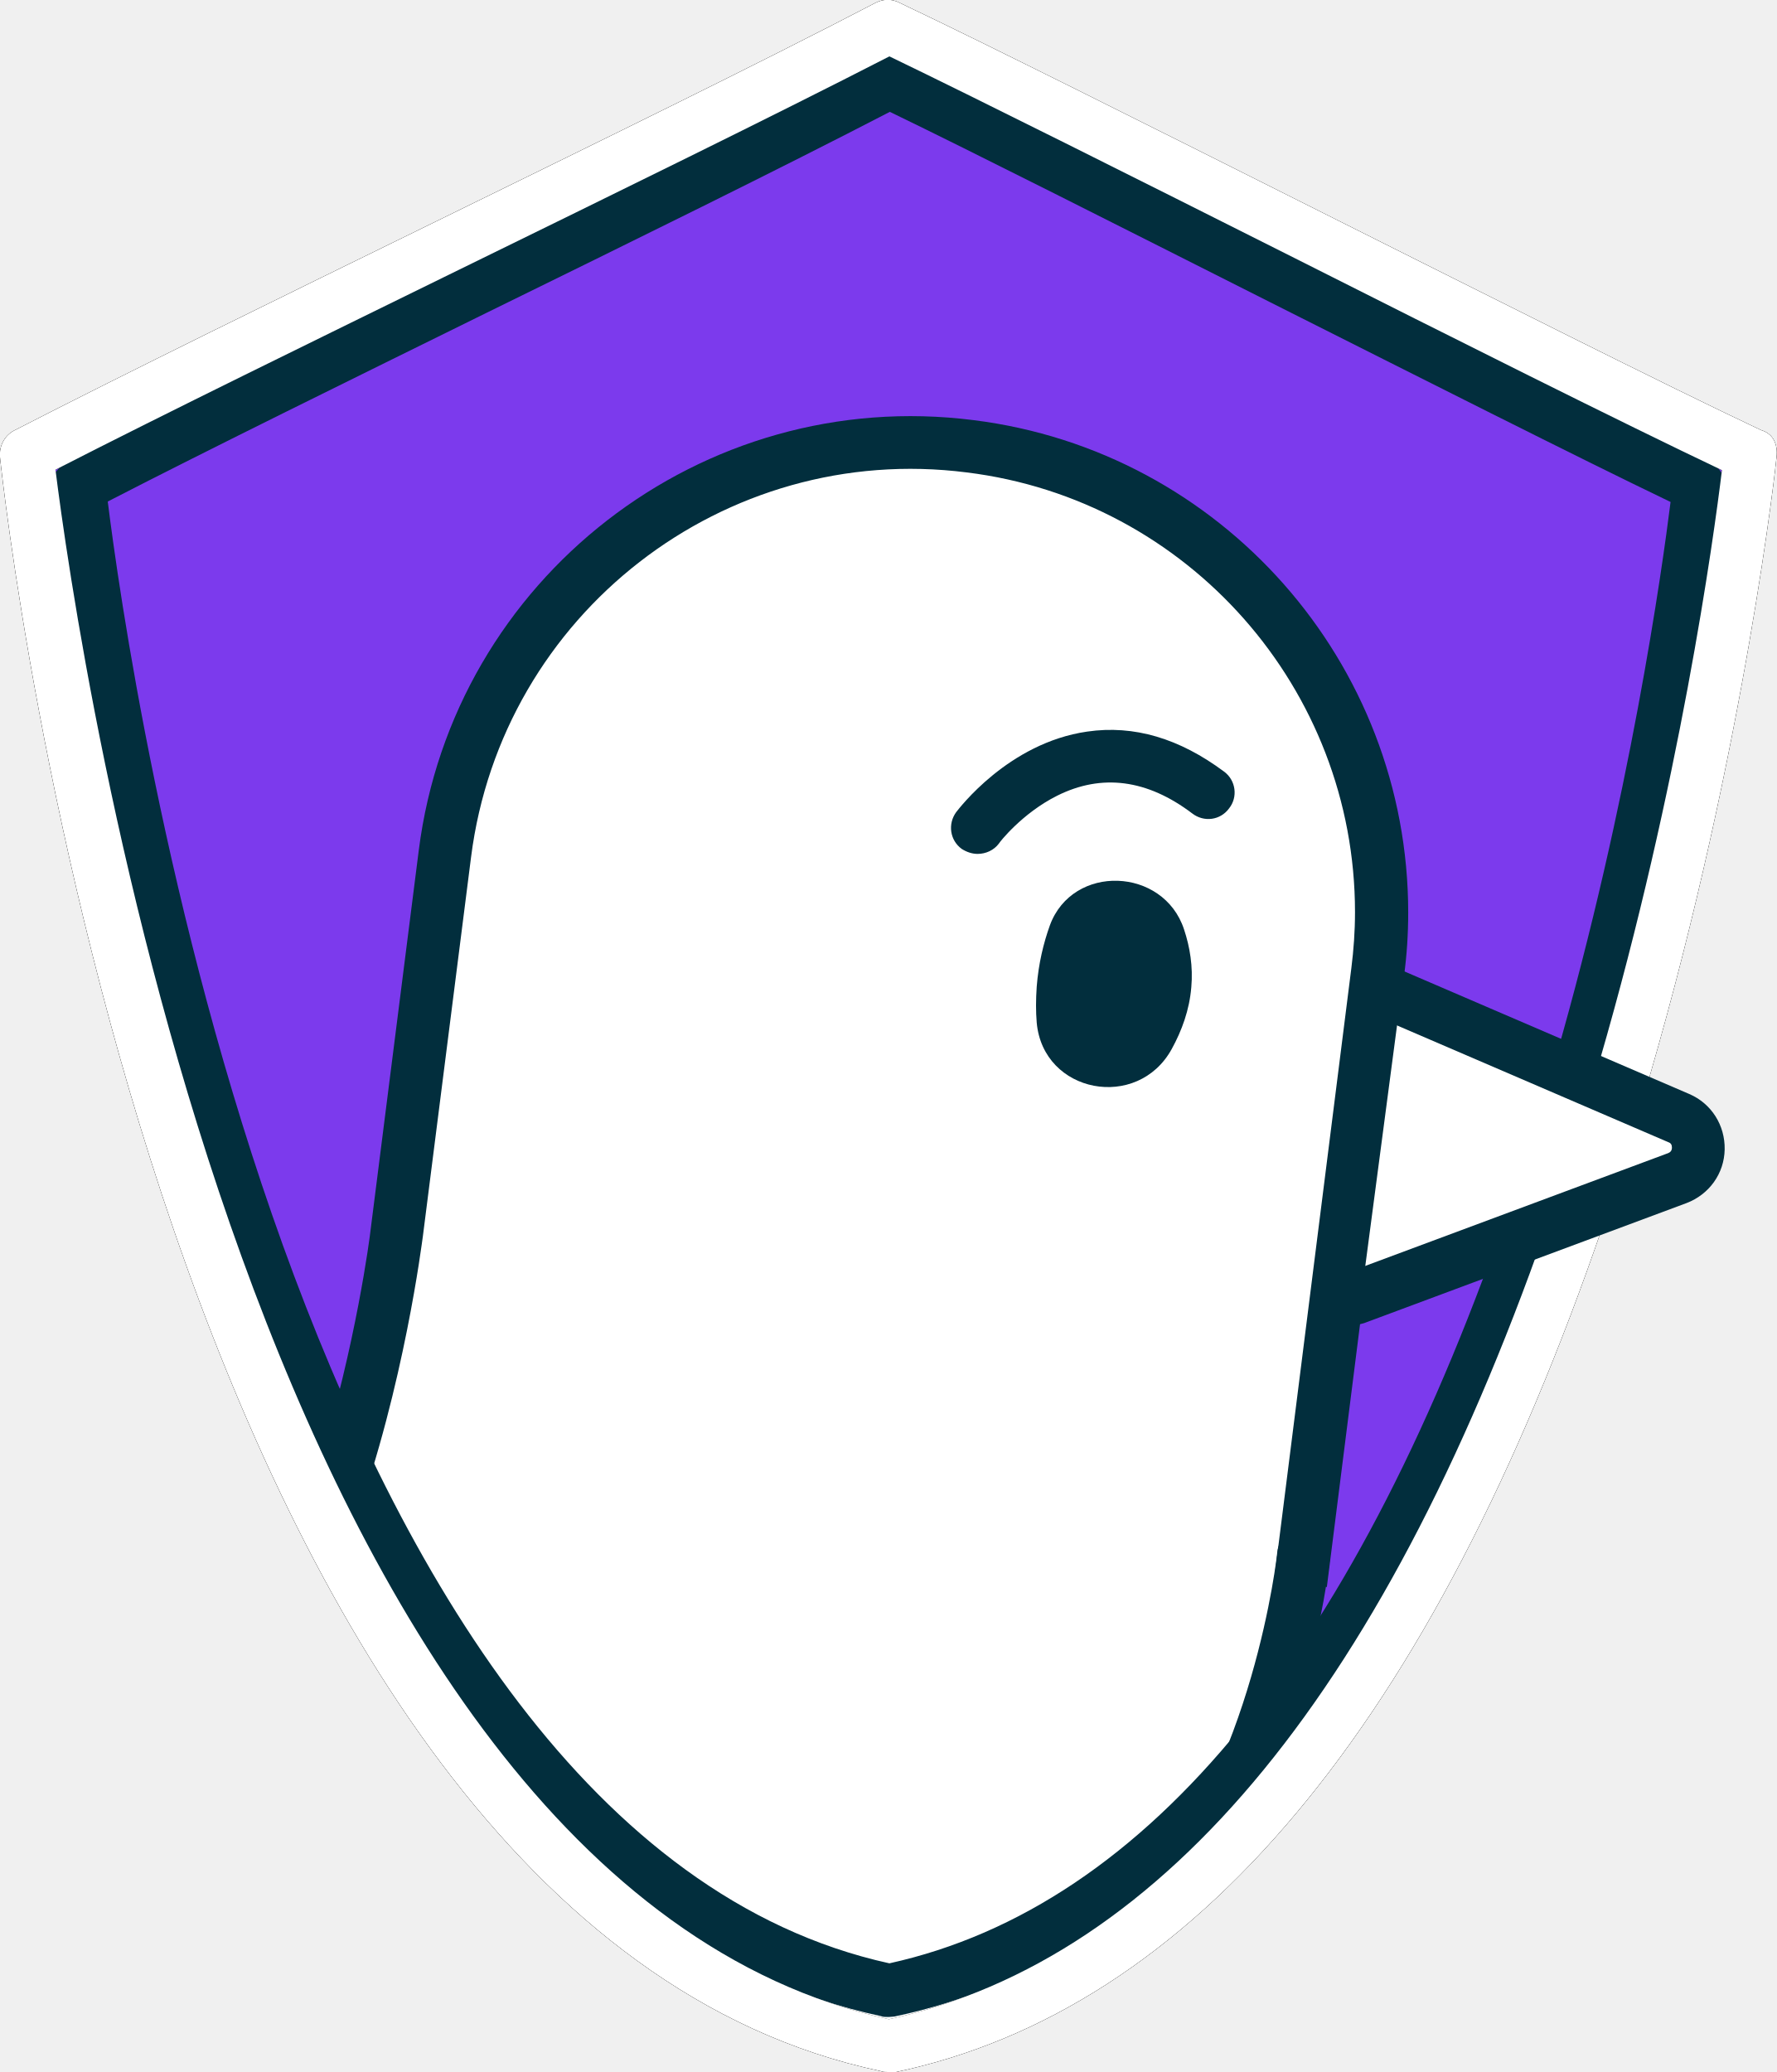
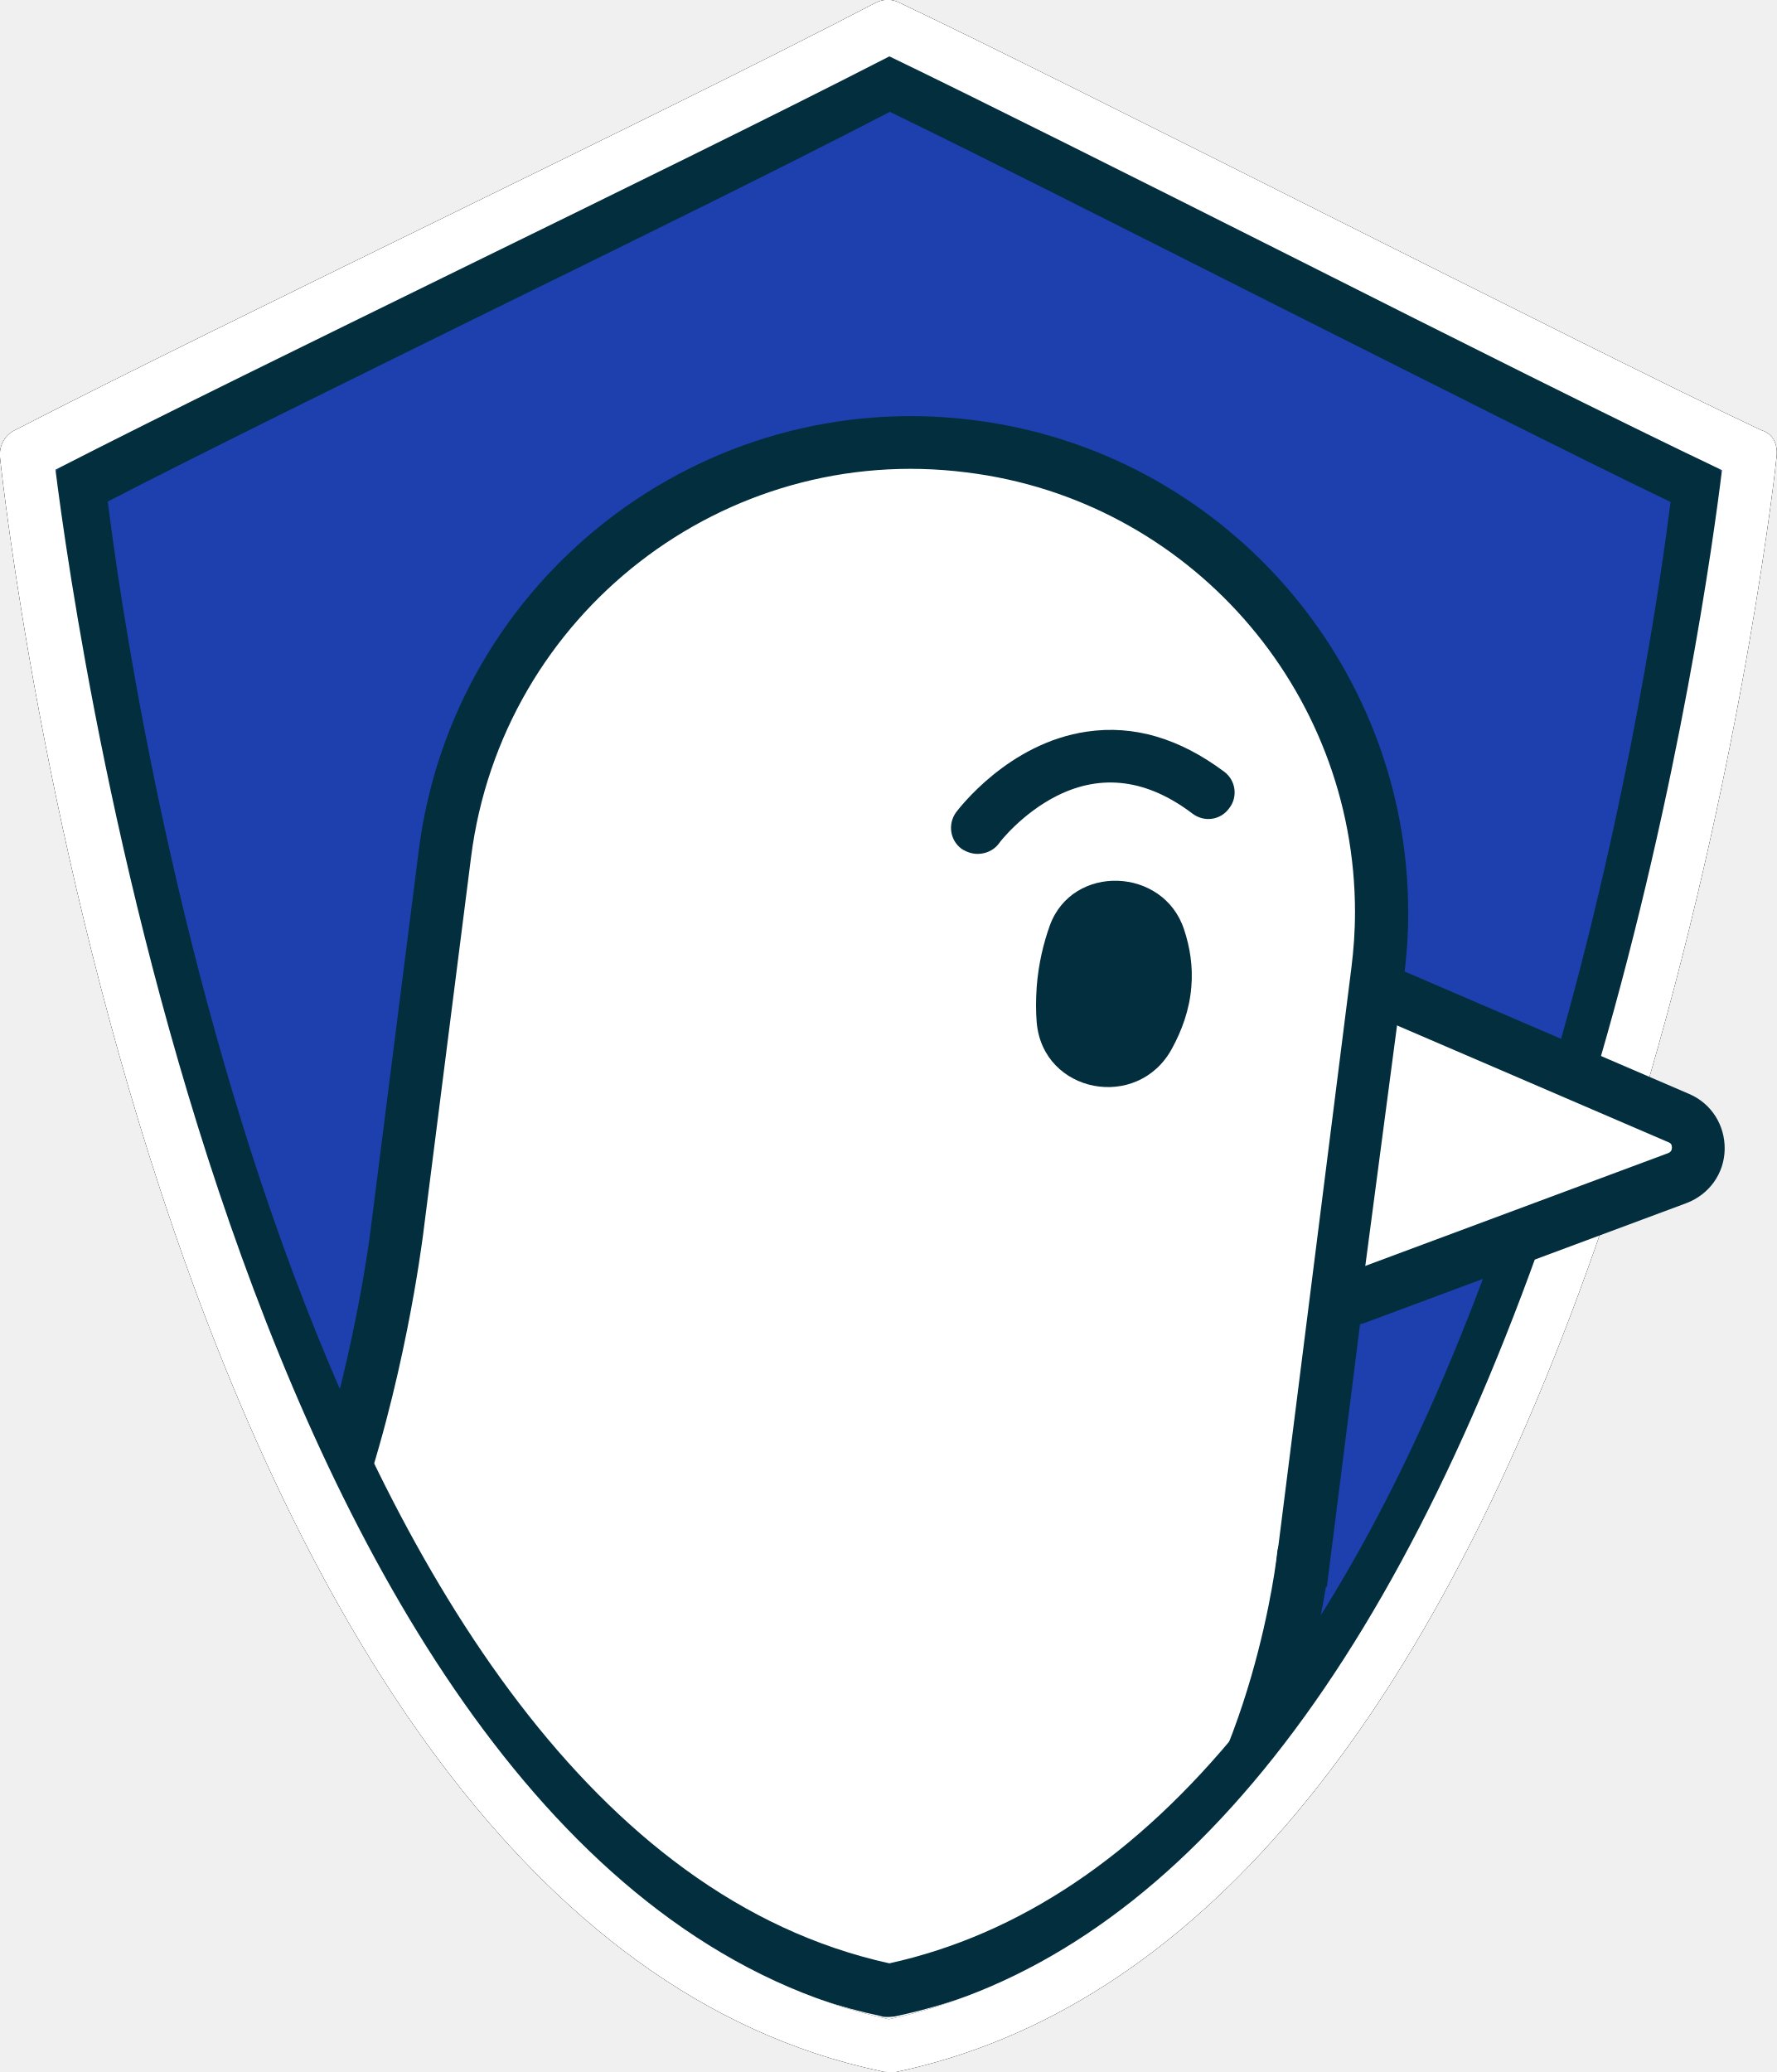
<svg xmlns="http://www.w3.org/2000/svg" id="Layer_2" viewBox="0 0 39.07 45.57">
  <defs>
-     <style>.cls-1{fill:#fff;}.cls-2{fill:#7C3AED;}.cls-3{fill:#022e3d;}.cls-4{fill:#181817;}</style>
+     <style>.cls-1{fill:#fff;}.cls-2{fill:#1E40AF;}.cls-3{fill:#022e3d;}.cls-4{fill:#181817;}</style>
  </defs>
  <g id="Laag_1">
    <g>
      <path class="cls-2" d="M35.56,24.01c.06-.16,.1-.34,.16-.51,2.1-7.25,2.77-13.52,2.77-13.52h0c-4.1-1.94-15.05-7.56-18.95-9.41C14.49,3.19,5.7,7.35,.58,9.98h0s3.37,31.77,18.95,35.01h0c7.66-1.59,12.35-10.06,15.17-18.27" />
      <path class="cls-4" d="M19.53,45.57c-.06,0-.11,0-.16-.02C3.59,42.22,.14,11.36,0,10.05c-.02-.24,.1-.47,.31-.58,2.51-1.29,5.95-2.97,9.28-4.6C13.08,3.16,16.69,1.4,19.26,.06c.16-.08,.35-.09,.52,0,1.92,.91,5.46,2.69,9.21,4.57,3.77,1.89,7.66,3.85,9.74,4.83,.27,.08,.37,.31,.34,.59,0,.06-.69,6.4-2.79,13.62l-.07,.24c-.03,.11-.06,.21-.1,.31-.11,.3-.44,.46-.74,.35-.3-.11-.46-.44-.35-.74,.03-.08,.06-.17,.08-.25l.08-.25c1.76-6.06,2.51-11.5,2.69-12.99-2.25-1.07-5.88-2.89-9.39-4.66-3.58-1.8-6.97-3.5-8.92-4.44-2.57,1.32-6.07,3.03-9.46,4.69-3.16,1.55-6.42,3.14-8.88,4.4,.47,3.75,4.33,31.03,18.33,34.08,6.09-1.33,11.01-7.34,14.61-17.86,.1-.3,.43-.47,.74-.36,.3,.1,.47,.43,.36,.74-3.77,11.01-9.02,17.28-15.6,18.65-.04,0-.08,.01-.12,.01Z" />
    </g>
    <path class="cls-1" d="M7.24,32.5l21.11,2.05s-.85,5.32-1.54,5.98-5.39,4.39-7.32,4.22-11.09-5.69-12.25-12.25Z" />
    <path class="cls-4" d="M19.53,45.57c-.06,0-.11,0-.16-.02C3.59,42.22,.14,11.36,0,10.05c-.02-.24,.1-.47,.31-.58,2.51-1.29,5.95-2.97,9.28-4.6C13.08,3.16,16.69,1.4,19.26,.06c.16-.08,.35-.09,.52,0,1.92,.91,5.46,2.69,9.21,4.57,3.77,1.89,7.66,3.85,9.74,4.83,.27,.08,.37,.31,.34,.59,0,.06-.69,6.4-2.79,13.62l-.07,.24c-.03,.11-.06,.21-.1,.31-.11,.3-.44,.46-.74,.35-.3-.11-.46-.44-.35-.74,.03-.08,.06-.17,.08-.25l.08-.25c1.76-6.06,2.51-11.5,2.69-12.99-2.25-1.07-5.88-2.89-9.39-4.66-3.58-1.8-6.97-3.5-8.92-4.44-2.57,1.32-6.07,3.03-9.46,4.69-3.16,1.55-6.42,3.14-8.88,4.4,.47,3.75,4.33,31.03,18.33,34.08,6.09-1.33,11.01-7.34,14.61-17.86,.1-.3,.43-.47,.74-.36,.3,.1,.47,.43,.36,.74-3.77,11.01-9.02,17.28-15.6,18.65-.04,0-.08,.01-.12,.01Z" />
    <g>
      <path class="cls-1" d="M28.59,34.82l.21-1.63,.59-4.64,.91-7.19c.06-.44,.08-.87,.08-1.3,0-5.13-3.82-9.6-9.05-10.25-5.66-.72-10.83,3.3-11.55,8.96l-1.08,8.51,.02-.16s-.39,3.18-1.47,6.17" />
      <path class="cls-3" d="M29.17,34.9l-1.15-.15,1.7-13.46c.05-.4,.08-.8,.08-1.23,0-4.91-3.67-9.07-8.54-9.67-5.33-.68-10.22,3.11-10.9,8.46l-1.06,8.34h0c-.02,.13-.41,3.28-1.5,6.3l-1.09-.39c.91-2.53,1.33-5.22,1.42-5.89h0s1.08-8.51,1.08-8.51c.76-5.98,6.23-10.22,12.2-9.46,5.45,.68,9.56,5.33,9.56,10.83,0,.48-.03,.93-.09,1.38l-1.7,13.46Z" />
    </g>
    <path class="cls-3" d="M23.09,20.35c.5-1.36,2.5-1.28,2.95,.09,.13,.39,.2,.82,.16,1.27-.04,.5-.21,.96-.43,1.36-.75,1.37-2.83,.98-2.97-.58-.02-.24-.02-.5,0-.79,.04-.51,.15-.96,.29-1.35Z" />
    <path class="cls-3" d="M25.49,42.61c-.14,0-.28-.05-.39-.15-.24-.22-.25-.58-.04-.82,2.5-2.72,3.03-7.45,3.03-7.5,.03-.32,.32-.55,.64-.52,.32,.03,.55,.32,.52,.64-.02,.21-.57,5.15-3.33,8.16-.11,.12-.27,.19-.43,.19Z" />
    <path class="cls-3" d="M21.5,18.78c-.12,0-.24-.04-.35-.11-.26-.19-.31-.55-.12-.81,.05-.06,1.14-1.52,2.88-1.77,1.03-.15,2.03,.15,3.01,.88,.26,.19,.31,.56,.11,.81-.19,.26-.55,.31-.81,.11-.99-.75-1.99-.88-2.97-.39-.78,.39-1.28,1.04-1.28,1.05-.11,.15-.29,.23-.47,.23Z" />
    <path class="cls-3" d="M19.53,44.36c-.06,0-.11,0-.16-.02C4.52,41.18,1.27,12,1.14,10.76c-.02-.24,.1-.47,.31-.58,2.36-1.22,5.6-2.81,8.73-4.35,3.28-1.61,6.66-3.28,9.08-4.53,.16-.08,.35-.09,.52,0,1.81,.86,5.13,2.54,8.66,4.32,3.54,1.79,7.2,3.63,9.15,4.56,.26,.09,.36,.32,.34,.59,0,.06-.65,6.05-2.62,12.87l-.07,.22c-.03,.1-.06,.2-.09,.29-.11,.3-.44,.47-.74,.35-.3-.11-.46-.44-.35-.75,.03-.08,.05-.16,.08-.24l.07-.23c1.64-5.69,2.35-10.8,2.53-12.24-2.1-1.01-5.5-2.73-8.8-4.39-3.35-1.69-6.53-3.3-8.37-4.19-2.41,1.25-5.69,2.86-8.87,4.42-2.96,1.46-6.02,2.96-8.33,4.15,.45,3.63,4.09,29.27,17.19,32.15,5.71-1.26,10.32-6.93,13.7-16.86,.1-.3,.43-.47,.74-.36,.3,.1,.47,.44,.36,.74-3.55,10.41-8.49,16.35-14.69,17.65-.04,0-.08,.01-.12,.01Z" />
    <path class="cls-1" d="M19.53,45.57c-.06,0-.11,0-.16-.02C3.59,42.22,.14,11.36,0,10.05c-.02-.24,.1-.47,.31-.58,2.51-1.29,5.95-2.97,9.28-4.6C13.08,3.16,16.69,1.4,19.26,.06c.16-.08,.35-.09,.52,0,1.92,.91,5.46,2.69,9.21,4.57,3.77,1.89,7.66,3.85,9.74,4.83,.27,.08,.37,.31,.34,.59,0,.06-.69,6.4-2.79,13.62l-.07,.24c-.03,.11-.06,.21-.1,.31-.11,.3-.44,.46-.74,.35-.3-.11-.46-.44-.35-.74,.03-.08,.06-.17,.08-.25l.08-.25c1.76-6.06,2.51-11.5,2.69-12.99-2.25-1.07-5.88-2.89-9.39-4.66-3.58-1.8-6.97-3.5-8.92-4.44-2.57,1.32-6.07,3.03-9.46,4.69-3.16,1.55-6.42,3.14-8.88,4.4,.47,3.75,4.33,31.03,18.33,34.08,6.09-1.33,11.01-7.34,14.61-17.86,.1-.3,.43-.47,.74-.36,.3,.1,.47,.43,.36,.74-3.77,11.01-9.02,17.28-15.6,18.65-.04,0-.08,.01-.12,.01Z" />
    <polygon class="cls-1" points="30.73 22.51 36.29 23.75 37.17 25.72 30.02 27.89 30.73 22.51" />
    <path class="cls-3" d="M29.8,29.13c-.24,0-.46-.14-.54-.38-.11-.3,.04-.64,.34-.75l7.09-2.64c.05-.02,.08-.06,.08-.12s-.02-.1-.08-.12l-6.53-2.81c-.3-.13-.43-.47-.3-.76,.13-.3,.47-.43,.76-.3l6.53,2.81c.49,.21,.79,.69,.78,1.22-.01,.53-.34,.99-.84,1.18l-7.09,2.64c-.07,.02-.14,.04-.2,.04Z" />
  </g>
</svg>
